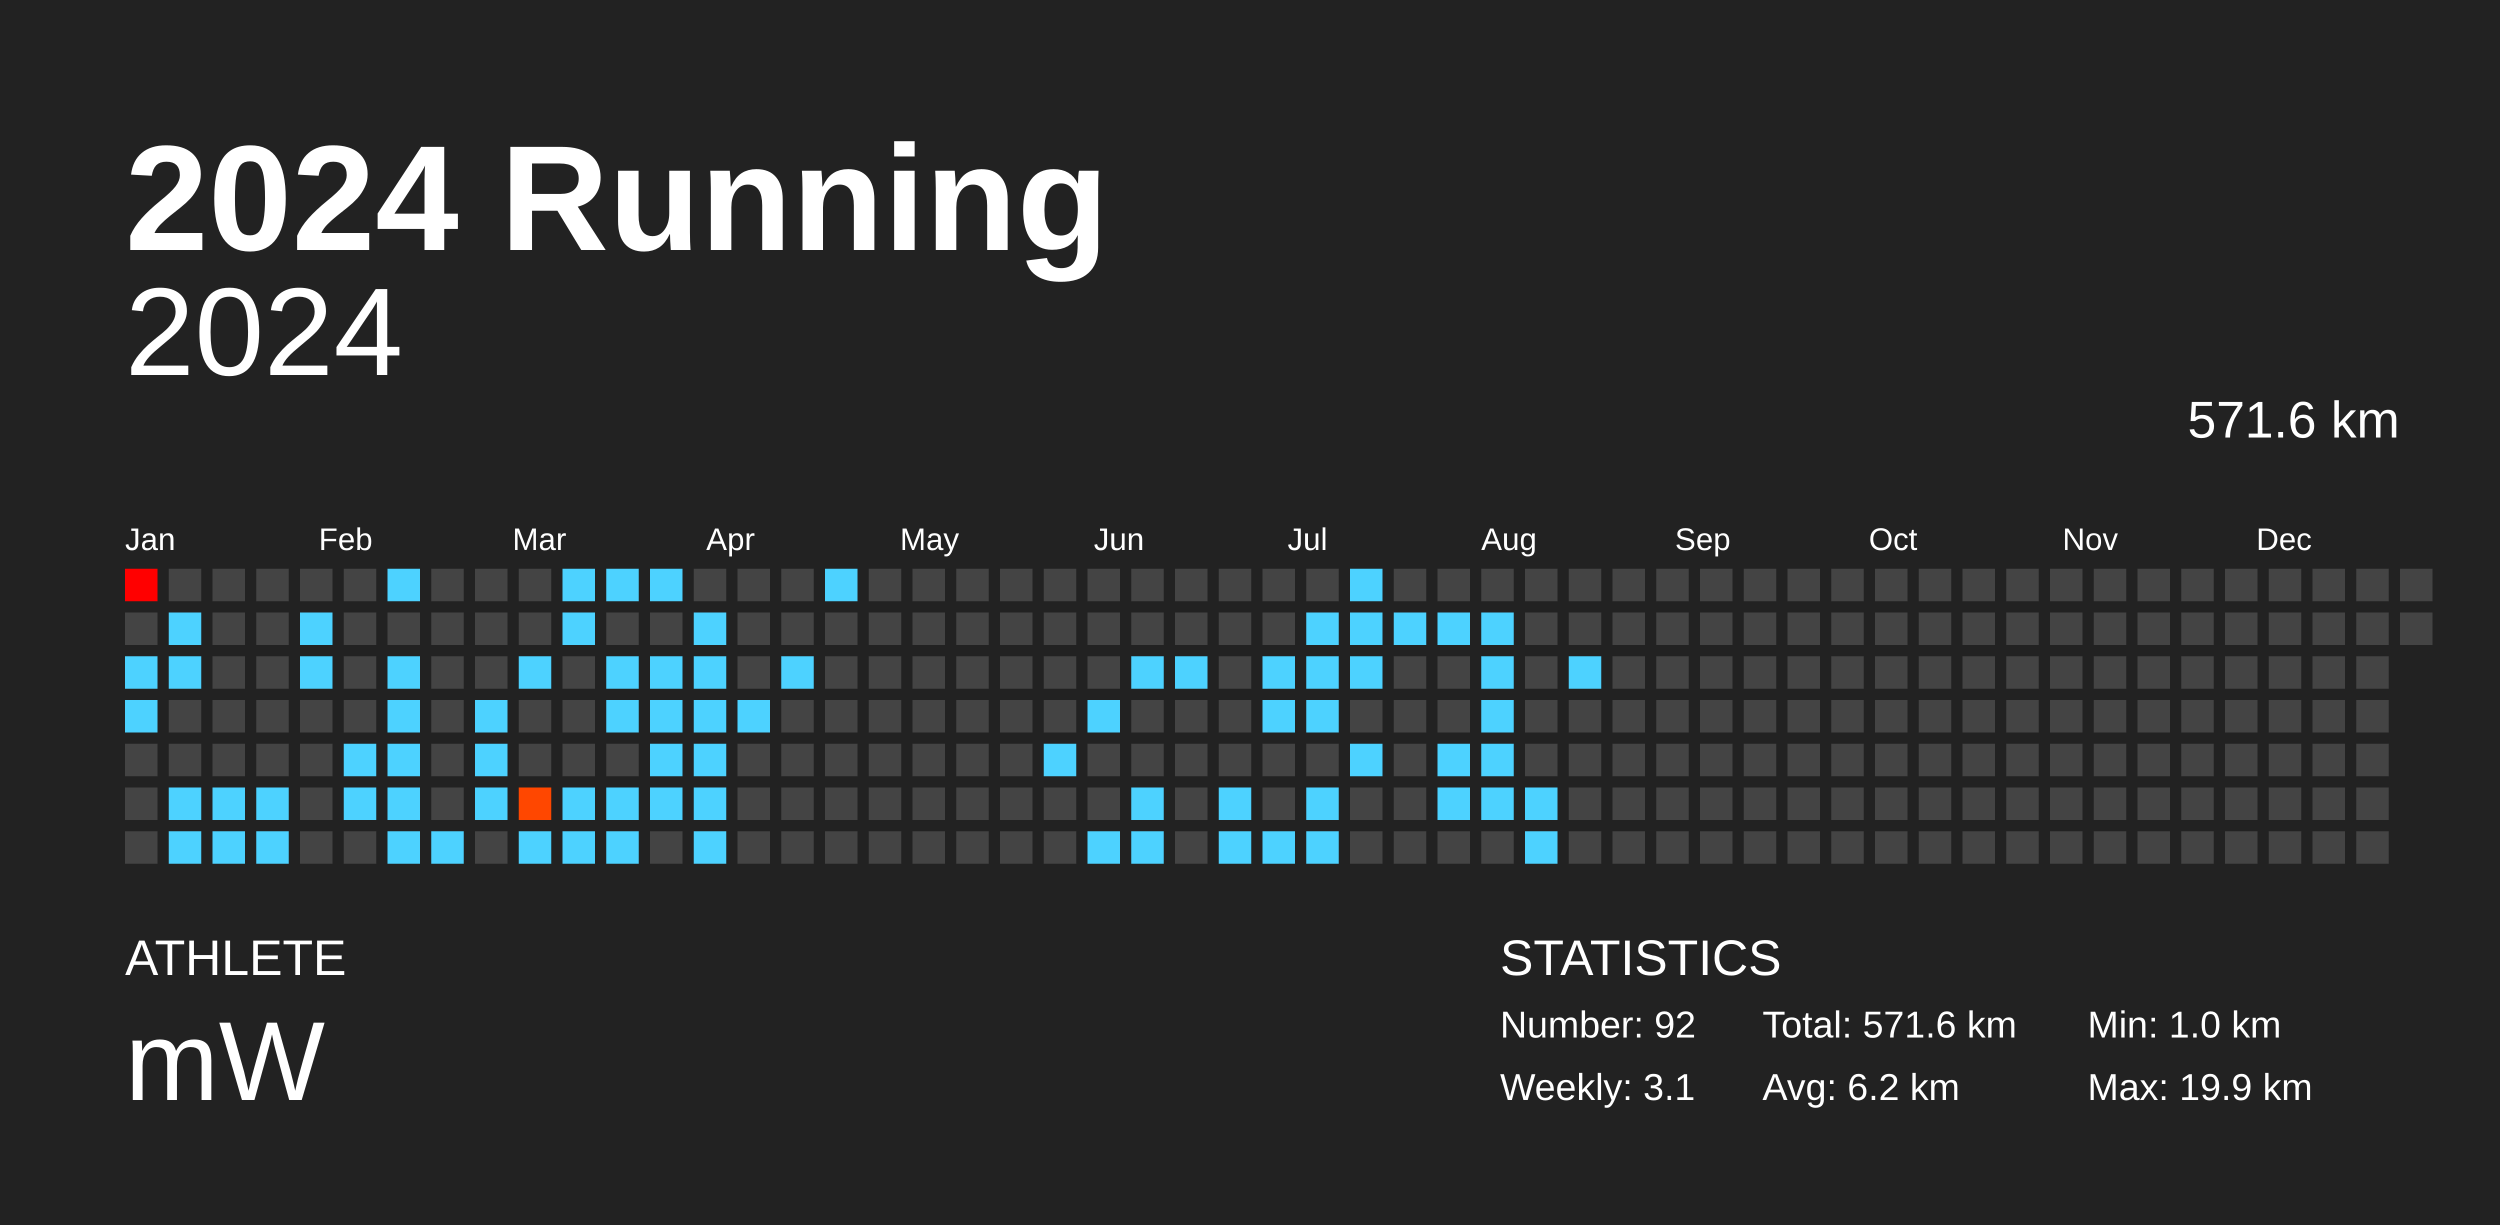
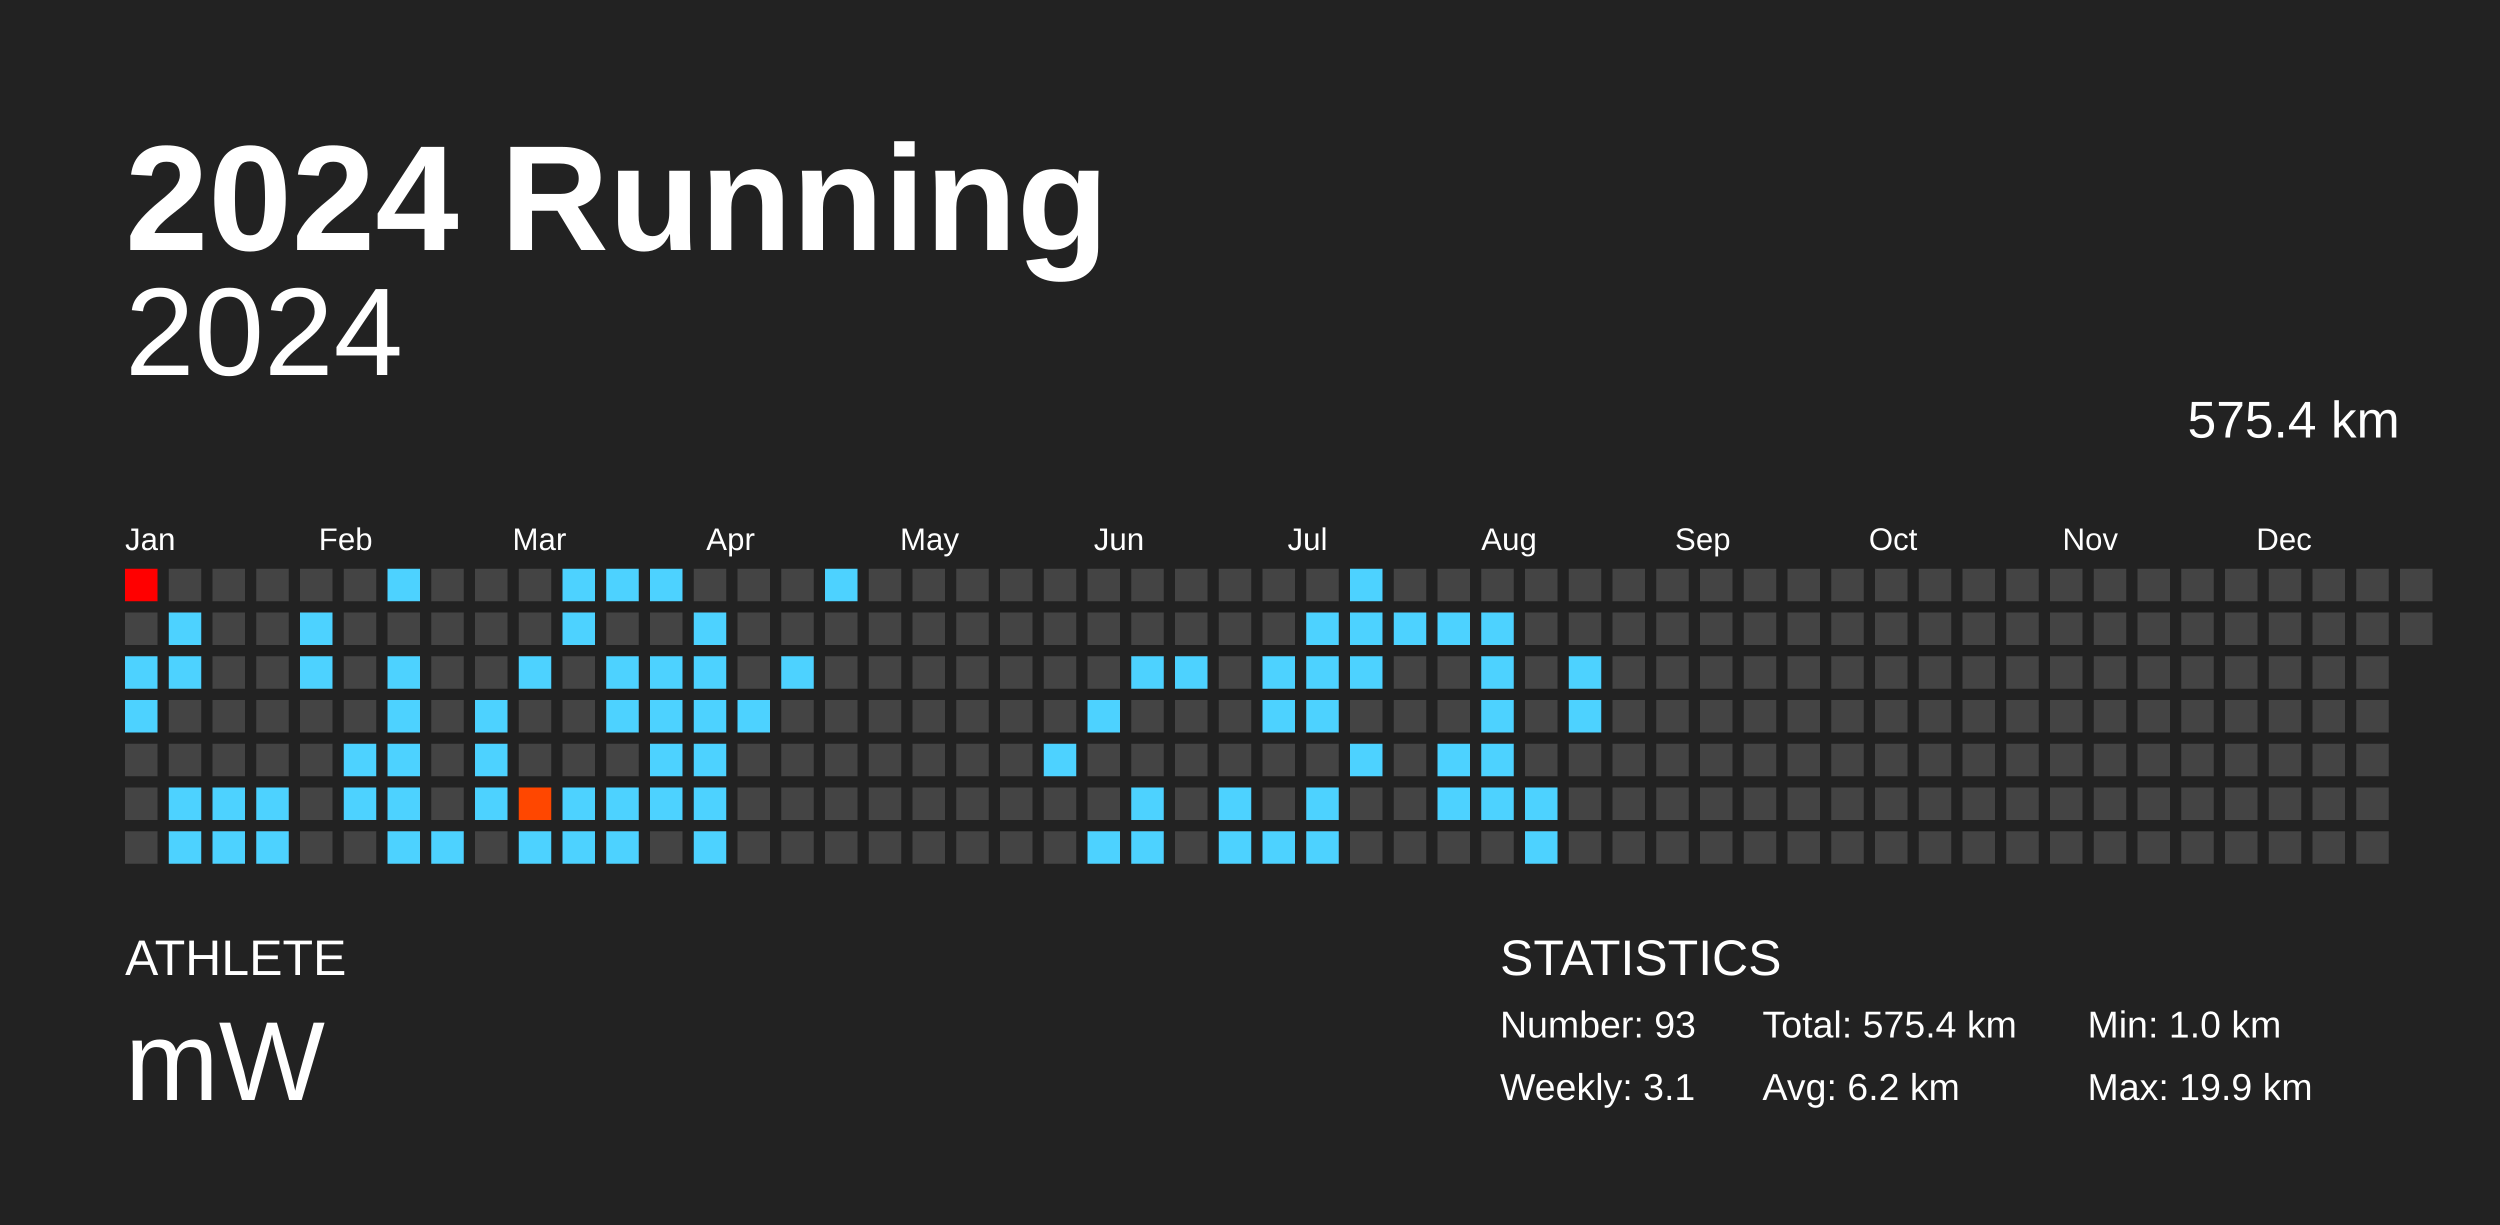
<svg xmlns="http://www.w3.org/2000/svg" baseProfile="full" height="98mm" version="1.1" viewBox="0,0,200,98" width="200mm">
  <defs />
  <rect fill="#222222" height="98" width="200" x="0" y="0" />
  <text fill="#FFFFFF" style="font-size:12px; font-family:Arial; font-weight:bold;" x="10" y="20">2024 Running</text>
  <text fill="#FFFFFF" style="font-size:4px; font-family:Arial" x="10" y="78">ATHLETE</text>
  <text fill="#FFFFFF" style="font-size:9px; font-family:Arial" x="10" y="88">mW</text>
  <text fill="#FFFFFF" style="font-size:4px; font-family:Arial" x="120" y="78">STATISTICS</text>
-   <text fill="#FFFFFF" style="font-size:3px; font-family:Arial" x="120" y="83">Number: 92</text>
+   <text fill="#FFFFFF" style="font-size:3px; font-family:Arial" x="120" y="83">Number: 93</text>
  <text fill="#FFFFFF" style="font-size:3px; font-family:Arial" x="120" y="88">Weekly: 3.1</text>
-   <text fill="#FFFFFF" style="font-size:3px; font-family:Arial" x="141" y="83">Total: 571.6 km</text>
+   <text fill="#FFFFFF" style="font-size:3px; font-family:Arial" x="141" y="83">Total: 575.4 km</text>
  <text fill="#FFFFFF" style="font-size:3px; font-family:Arial" x="141" y="88">Avg: 6.2 km</text>
  <text fill="#FFFFFF" style="font-size:3px; font-family:Arial" x="167" y="83">Min: 1.0 km</text>
  <text fill="#FFFFFF" style="font-size:3px; font-family:Arial" x="167" y="88">Max: 19.9 km</text>
  <text alignment-baseline="hanging" fill="#FFFFFF" style="font-size:10.0px; font-family:Arial;" x="10" y="30">2024</text>
-   <text alignment-baseline="hanging" fill="#FFFFFF" style="font-size:4.125px; font-family:Arial;" x="175" y="35">571.6 km</text>
+   <text alignment-baseline="hanging" fill="#FFFFFF" style="font-size:4.125px; font-family:Arial;" x="175" y="35">575.4 km</text>
  <text fill="#FFFFFF" style="font-size:2.5px; font-family:Arial" x="10.0" y="44">Jan</text>
  <text fill="#FFFFFF" style="font-size:2.5px; font-family:Arial" x="25.5" y="44">Feb</text>
  <text fill="#FFFFFF" style="font-size:2.5px; font-family:Arial" x="41.0" y="44">Mar</text>
  <text fill="#FFFFFF" style="font-size:2.5px; font-family:Arial" x="56.5" y="44">Apr</text>
  <text fill="#FFFFFF" style="font-size:2.5px; font-family:Arial" x="72.0" y="44">May</text>
  <text fill="#FFFFFF" style="font-size:2.5px; font-family:Arial" x="87.5" y="44">Jun</text>
  <text fill="#FFFFFF" style="font-size:2.5px; font-family:Arial" x="103.0" y="44">Jul</text>
  <text fill="#FFFFFF" style="font-size:2.5px; font-family:Arial" x="118.5" y="44">Aug</text>
  <text fill="#FFFFFF" style="font-size:2.5px; font-family:Arial" x="134.0" y="44">Sep</text>
  <text fill="#FFFFFF" style="font-size:2.5px; font-family:Arial" x="149.5" y="44">Oct</text>
  <text fill="#FFFFFF" style="font-size:2.5px; font-family:Arial" x="165.0" y="44">Nov</text>
  <text fill="#FFFFFF" style="font-size:2.5px; font-family:Arial" x="180.5" y="44">Dec</text>
  <rect fill="red" height="2.6" width="2.6" x="10.0" y="45.5" />
  <rect fill="#444444" height="2.6" width="2.6" x="10.0" y="49.0" />
  <rect fill="#4dd2ff" height="2.6" width="2.6" x="10.0" y="52.5" />
  <rect fill="#4dd2ff" height="2.6" width="2.6" x="10.0" y="56.0" />
  <rect fill="#444444" height="2.6" width="2.6" x="10.0" y="59.5" />
  <rect fill="#444444" height="2.6" width="2.6" x="10.0" y="63.0" />
  <rect fill="#444444" height="2.6" width="2.6" x="10.0" y="66.5" />
  <rect fill="#444444" height="2.6" width="2.6" x="13.5" y="45.5" />
  <rect fill="#4dd2ff" height="2.6" width="2.6" x="13.5" y="49.0" />
  <rect fill="#4dd2ff" height="2.6" width="2.6" x="13.5" y="52.5" />
  <rect fill="#444444" height="2.6" width="2.6" x="13.5" y="56.0" />
  <rect fill="#444444" height="2.6" width="2.6" x="13.5" y="59.5" />
  <rect fill="#4dd2ff" height="2.6" width="2.6" x="13.5" y="63.0" />
  <rect fill="#4dd2ff" height="2.6" width="2.6" x="13.5" y="66.5" />
  <rect fill="#444444" height="2.6" width="2.6" x="17.0" y="45.5" />
  <rect fill="#444444" height="2.6" width="2.6" x="17.0" y="49.0" />
  <rect fill="#444444" height="2.6" width="2.6" x="17.0" y="52.5" />
  <rect fill="#444444" height="2.6" width="2.6" x="17.0" y="56.0" />
  <rect fill="#444444" height="2.6" width="2.6" x="17.0" y="59.5" />
  <rect fill="#4dd2ff" height="2.6" width="2.6" x="17.0" y="63.0" />
  <rect fill="#4dd2ff" height="2.6" width="2.6" x="17.0" y="66.5" />
  <rect fill="#444444" height="2.6" width="2.6" x="20.5" y="45.5" />
  <rect fill="#444444" height="2.6" width="2.6" x="20.5" y="49.0" />
  <rect fill="#444444" height="2.6" width="2.6" x="20.5" y="52.5" />
  <rect fill="#444444" height="2.6" width="2.6" x="20.5" y="56.0" />
  <rect fill="#444444" height="2.6" width="2.6" x="20.5" y="59.5" />
  <rect fill="#4dd2ff" height="2.6" width="2.6" x="20.5" y="63.0" />
  <rect fill="#4dd2ff" height="2.6" width="2.6" x="20.5" y="66.5" />
  <rect fill="#444444" height="2.6" width="2.6" x="24.0" y="45.5" />
  <rect fill="#4dd2ff" height="2.6" width="2.6" x="24.0" y="49.0" />
  <rect fill="#4dd2ff" height="2.6" width="2.6" x="24.0" y="52.5" />
  <rect fill="#444444" height="2.6" width="2.6" x="24.0" y="56.0" />
  <rect fill="#444444" height="2.6" width="2.6" x="24.0" y="59.5" />
  <rect fill="#444444" height="2.6" width="2.6" x="24.0" y="63.0" />
  <rect fill="#444444" height="2.6" width="2.6" x="24.0" y="66.5" />
  <rect fill="#444444" height="2.6" width="2.6" x="27.5" y="45.5" />
  <rect fill="#444444" height="2.6" width="2.6" x="27.5" y="49.0" />
  <rect fill="#444444" height="2.6" width="2.6" x="27.5" y="52.5" />
  <rect fill="#444444" height="2.6" width="2.6" x="27.5" y="56.0" />
  <rect fill="#4dd2ff" height="2.6" width="2.6" x="27.5" y="59.5" />
  <rect fill="#4dd2ff" height="2.6" width="2.6" x="27.5" y="63.0" />
  <rect fill="#444444" height="2.6" width="2.6" x="27.5" y="66.5" />
  <rect fill="#4dd2ff" height="2.6" width="2.6" x="31.0" y="45.5" />
  <rect fill="#444444" height="2.6" width="2.6" x="31.0" y="49.0" />
  <rect fill="#4dd2ff" height="2.6" width="2.6" x="31.0" y="52.5" />
  <rect fill="#4dd2ff" height="2.6" width="2.6" x="31.0" y="56.0" />
  <rect fill="#4dd2ff" height="2.6" width="2.6" x="31.0" y="59.5" />
  <rect fill="#4dd2ff" height="2.6" width="2.6" x="31.0" y="63.0" />
  <rect fill="#4dd2ff" height="2.6" width="2.6" x="31.0" y="66.5" />
  <rect fill="#444444" height="2.6" width="2.6" x="34.5" y="45.5" />
  <rect fill="#444444" height="2.6" width="2.6" x="34.5" y="49.0" />
  <rect fill="#444444" height="2.6" width="2.6" x="34.5" y="52.5" />
  <rect fill="#444444" height="2.6" width="2.6" x="34.5" y="56.0" />
  <rect fill="#444444" height="2.6" width="2.6" x="34.5" y="59.5" />
  <rect fill="#444444" height="2.6" width="2.6" x="34.5" y="63.0" />
  <rect fill="#4dd2ff" height="2.6" width="2.6" x="34.5" y="66.5" />
  <rect fill="#444444" height="2.6" width="2.6" x="38.0" y="45.5" />
  <rect fill="#444444" height="2.6" width="2.6" x="38.0" y="49.0" />
  <rect fill="#444444" height="2.6" width="2.6" x="38.0" y="52.5" />
  <rect fill="#4dd2ff" height="2.6" width="2.6" x="38.0" y="56.0" />
  <rect fill="#4dd2ff" height="2.6" width="2.6" x="38.0" y="59.5" />
  <rect fill="#4dd2ff" height="2.6" width="2.6" x="38.0" y="63.0" />
  <rect fill="#444444" height="2.6" width="2.6" x="38.0" y="66.5" />
  <rect fill="#444444" height="2.6" width="2.6" x="41.5" y="45.5" />
  <rect fill="#444444" height="2.6" width="2.6" x="41.5" y="49.0" />
  <rect fill="#4dd2ff" height="2.6" width="2.6" x="41.5" y="52.5" />
  <rect fill="#444444" height="2.6" width="2.6" x="41.5" y="56.0" />
  <rect fill="#444444" height="2.6" width="2.6" x="41.5" y="59.5" />
  <rect fill="#ff4700" height="2.6" width="2.6" x="41.5" y="63.0" />
  <rect fill="#4dd2ff" height="2.6" width="2.6" x="41.5" y="66.5" />
  <rect fill="#4dd2ff" height="2.6" width="2.6" x="45.0" y="45.5" />
  <rect fill="#4dd2ff" height="2.6" width="2.6" x="45.0" y="49.0" />
  <rect fill="#444444" height="2.6" width="2.6" x="45.0" y="52.5" />
  <rect fill="#444444" height="2.6" width="2.6" x="45.0" y="56.0" />
  <rect fill="#444444" height="2.6" width="2.6" x="45.0" y="59.5" />
  <rect fill="#4dd2ff" height="2.6" width="2.6" x="45.0" y="63.0" />
  <rect fill="#4dd2ff" height="2.6" width="2.6" x="45.0" y="66.5" />
  <rect fill="#4dd2ff" height="2.6" width="2.6" x="48.5" y="45.5" />
  <rect fill="#444444" height="2.6" width="2.6" x="48.5" y="49.0" />
  <rect fill="#4dd2ff" height="2.6" width="2.6" x="48.5" y="52.5" />
  <rect fill="#4dd2ff" height="2.6" width="2.6" x="48.5" y="56.0" />
  <rect fill="#444444" height="2.6" width="2.6" x="48.5" y="59.5" />
  <rect fill="#4dd2ff" height="2.6" width="2.6" x="48.5" y="63.0" />
  <rect fill="#4dd2ff" height="2.6" width="2.6" x="48.5" y="66.5" />
  <rect fill="#4dd2ff" height="2.6" width="2.6" x="52.0" y="45.5" />
  <rect fill="#444444" height="2.6" width="2.6" x="52.0" y="49.0" />
  <rect fill="#4dd2ff" height="2.6" width="2.6" x="52.0" y="52.5" />
  <rect fill="#4dd2ff" height="2.6" width="2.6" x="52.0" y="56.0" />
  <rect fill="#4dd2ff" height="2.6" width="2.6" x="52.0" y="59.5" />
  <rect fill="#4dd2ff" height="2.6" width="2.6" x="52.0" y="63.0" />
  <rect fill="#444444" height="2.6" width="2.6" x="52.0" y="66.5" />
  <rect fill="#444444" height="2.6" width="2.6" x="55.5" y="45.5" />
  <rect fill="#4dd2ff" height="2.6" width="2.6" x="55.5" y="49.0" />
  <rect fill="#4dd2ff" height="2.6" width="2.6" x="55.5" y="52.5" />
  <rect fill="#4dd2ff" height="2.6" width="2.6" x="55.5" y="56.0" />
  <rect fill="#4dd2ff" height="2.6" width="2.6" x="55.5" y="59.5" />
  <rect fill="#4dd2ff" height="2.6" width="2.6" x="55.5" y="63.0" />
  <rect fill="#4dd2ff" height="2.6" width="2.6" x="55.5" y="66.5" />
  <rect fill="#444444" height="2.6" width="2.6" x="59.0" y="45.5" />
  <rect fill="#444444" height="2.6" width="2.6" x="59.0" y="49.0" />
  <rect fill="#444444" height="2.6" width="2.6" x="59.0" y="52.5" />
  <rect fill="#4dd2ff" height="2.6" width="2.6" x="59.0" y="56.0" />
  <rect fill="#444444" height="2.6" width="2.6" x="59.0" y="59.5" />
  <rect fill="#444444" height="2.6" width="2.6" x="59.0" y="63.0" />
  <rect fill="#444444" height="2.6" width="2.6" x="59.0" y="66.5" />
  <rect fill="#444444" height="2.6" width="2.6" x="62.5" y="45.5" />
  <rect fill="#444444" height="2.6" width="2.6" x="62.5" y="49.0" />
  <rect fill="#4dd2ff" height="2.6" width="2.6" x="62.5" y="52.5" />
  <rect fill="#444444" height="2.6" width="2.6" x="62.5" y="56.0" />
  <rect fill="#444444" height="2.6" width="2.6" x="62.5" y="59.5" />
  <rect fill="#444444" height="2.6" width="2.6" x="62.5" y="63.0" />
  <rect fill="#444444" height="2.6" width="2.6" x="62.5" y="66.5" />
  <rect fill="#4dd2ff" height="2.6" width="2.6" x="66.0" y="45.5" />
  <rect fill="#444444" height="2.6" width="2.6" x="66.0" y="49.0" />
  <rect fill="#444444" height="2.6" width="2.6" x="66.0" y="52.5" />
  <rect fill="#444444" height="2.6" width="2.6" x="66.0" y="56.0" />
  <rect fill="#444444" height="2.6" width="2.6" x="66.0" y="59.5" />
  <rect fill="#444444" height="2.6" width="2.6" x="66.0" y="63.0" />
  <rect fill="#444444" height="2.6" width="2.6" x="66.0" y="66.5" />
  <rect fill="#444444" height="2.6" width="2.6" x="69.5" y="45.5" />
  <rect fill="#444444" height="2.6" width="2.6" x="69.5" y="49.0" />
  <rect fill="#444444" height="2.6" width="2.6" x="69.5" y="52.5" />
  <rect fill="#444444" height="2.6" width="2.6" x="69.5" y="56.0" />
  <rect fill="#444444" height="2.6" width="2.6" x="69.5" y="59.5" />
  <rect fill="#444444" height="2.6" width="2.6" x="69.5" y="63.0" />
  <rect fill="#444444" height="2.6" width="2.6" x="69.5" y="66.5" />
  <rect fill="#444444" height="2.6" width="2.6" x="73.0" y="45.5" />
  <rect fill="#444444" height="2.6" width="2.6" x="73.0" y="49.0" />
  <rect fill="#444444" height="2.6" width="2.6" x="73.0" y="52.5" />
  <rect fill="#444444" height="2.6" width="2.6" x="73.0" y="56.0" />
  <rect fill="#444444" height="2.6" width="2.6" x="73.0" y="59.5" />
  <rect fill="#444444" height="2.6" width="2.6" x="73.0" y="63.0" />
  <rect fill="#444444" height="2.6" width="2.6" x="73.0" y="66.5" />
  <rect fill="#444444" height="2.6" width="2.6" x="76.5" y="45.5" />
  <rect fill="#444444" height="2.6" width="2.6" x="76.5" y="49.0" />
  <rect fill="#444444" height="2.6" width="2.6" x="76.5" y="52.5" />
  <rect fill="#444444" height="2.6" width="2.6" x="76.5" y="56.0" />
  <rect fill="#444444" height="2.6" width="2.6" x="76.5" y="59.5" />
  <rect fill="#444444" height="2.6" width="2.6" x="76.5" y="63.0" />
  <rect fill="#444444" height="2.6" width="2.6" x="76.5" y="66.5" />
  <rect fill="#444444" height="2.6" width="2.6" x="80.0" y="45.5" />
  <rect fill="#444444" height="2.6" width="2.6" x="80.0" y="49.0" />
  <rect fill="#444444" height="2.6" width="2.6" x="80.0" y="52.5" />
  <rect fill="#444444" height="2.6" width="2.6" x="80.0" y="56.0" />
  <rect fill="#444444" height="2.6" width="2.6" x="80.0" y="59.5" />
  <rect fill="#444444" height="2.6" width="2.6" x="80.0" y="63.0" />
  <rect fill="#444444" height="2.6" width="2.6" x="80.0" y="66.5" />
  <rect fill="#444444" height="2.6" width="2.6" x="83.5" y="45.5" />
  <rect fill="#444444" height="2.6" width="2.6" x="83.5" y="49.0" />
  <rect fill="#444444" height="2.6" width="2.6" x="83.5" y="52.5" />
  <rect fill="#444444" height="2.6" width="2.6" x="83.5" y="56.0" />
  <rect fill="#4dd2ff" height="2.6" width="2.6" x="83.5" y="59.5" />
  <rect fill="#444444" height="2.6" width="2.6" x="83.5" y="63.0" />
  <rect fill="#444444" height="2.6" width="2.6" x="83.5" y="66.5" />
  <rect fill="#444444" height="2.6" width="2.6" x="87.0" y="45.5" />
  <rect fill="#444444" height="2.6" width="2.6" x="87.0" y="49.0" />
  <rect fill="#444444" height="2.6" width="2.6" x="87.0" y="52.5" />
  <rect fill="#4dd2ff" height="2.6" width="2.6" x="87.0" y="56.0" />
  <rect fill="#444444" height="2.6" width="2.6" x="87.0" y="59.5" />
  <rect fill="#444444" height="2.6" width="2.6" x="87.0" y="63.0" />
  <rect fill="#4dd2ff" height="2.6" width="2.6" x="87.0" y="66.5" />
  <rect fill="#444444" height="2.6" width="2.6" x="90.5" y="45.5" />
  <rect fill="#444444" height="2.6" width="2.6" x="90.5" y="49.0" />
  <rect fill="#4dd2ff" height="2.6" width="2.6" x="90.5" y="52.5" />
  <rect fill="#444444" height="2.6" width="2.6" x="90.5" y="56.0" />
  <rect fill="#444444" height="2.6" width="2.6" x="90.5" y="59.5" />
  <rect fill="#4dd2ff" height="2.6" width="2.6" x="90.5" y="63.0" />
  <rect fill="#4dd2ff" height="2.6" width="2.6" x="90.5" y="66.5" />
  <rect fill="#444444" height="2.6" width="2.6" x="94.0" y="45.5" />
  <rect fill="#444444" height="2.6" width="2.6" x="94.0" y="49.0" />
  <rect fill="#4dd2ff" height="2.6" width="2.6" x="94.0" y="52.5" />
  <rect fill="#444444" height="2.6" width="2.6" x="94.0" y="56.0" />
  <rect fill="#444444" height="2.6" width="2.6" x="94.0" y="59.5" />
  <rect fill="#444444" height="2.6" width="2.6" x="94.0" y="63.0" />
  <rect fill="#444444" height="2.6" width="2.6" x="94.0" y="66.5" />
  <rect fill="#444444" height="2.6" width="2.6" x="97.5" y="45.5" />
  <rect fill="#444444" height="2.6" width="2.6" x="97.5" y="49.0" />
  <rect fill="#444444" height="2.6" width="2.6" x="97.5" y="52.5" />
  <rect fill="#444444" height="2.6" width="2.6" x="97.5" y="56.0" />
  <rect fill="#444444" height="2.6" width="2.6" x="97.5" y="59.5" />
  <rect fill="#4dd2ff" height="2.6" width="2.6" x="97.5" y="63.0" />
  <rect fill="#4dd2ff" height="2.6" width="2.6" x="97.5" y="66.5" />
  <rect fill="#444444" height="2.6" width="2.6" x="101.0" y="45.5" />
  <rect fill="#444444" height="2.6" width="2.6" x="101.0" y="49.0" />
  <rect fill="#4dd2ff" height="2.6" width="2.6" x="101.0" y="52.5" />
  <rect fill="#4dd2ff" height="2.6" width="2.6" x="101.0" y="56.0" />
  <rect fill="#444444" height="2.6" width="2.6" x="101.0" y="59.5" />
  <rect fill="#444444" height="2.6" width="2.6" x="101.0" y="63.0" />
  <rect fill="#4dd2ff" height="2.6" width="2.6" x="101.0" y="66.5" />
  <rect fill="#444444" height="2.6" width="2.6" x="104.5" y="45.5" />
  <rect fill="#4dd2ff" height="2.6" width="2.6" x="104.5" y="49.0" />
  <rect fill="#4dd2ff" height="2.6" width="2.6" x="104.5" y="52.5" />
  <rect fill="#4dd2ff" height="2.6" width="2.6" x="104.5" y="56.0" />
  <rect fill="#444444" height="2.6" width="2.6" x="104.5" y="59.5" />
  <rect fill="#4dd2ff" height="2.6" width="2.6" x="104.5" y="63.0" />
  <rect fill="#4dd2ff" height="2.6" width="2.6" x="104.5" y="66.5" />
  <rect fill="#4dd2ff" height="2.6" width="2.6" x="108.0" y="45.5" />
  <rect fill="#4dd2ff" height="2.6" width="2.6" x="108.0" y="49.0" />
  <rect fill="#4dd2ff" height="2.6" width="2.6" x="108.0" y="52.5" />
  <rect fill="#444444" height="2.6" width="2.6" x="108.0" y="56.0" />
  <rect fill="#4dd2ff" height="2.6" width="2.6" x="108.0" y="59.5" />
  <rect fill="#444444" height="2.6" width="2.6" x="108.0" y="63.0" />
  <rect fill="#444444" height="2.6" width="2.6" x="108.0" y="66.5" />
  <rect fill="#444444" height="2.6" width="2.6" x="111.5" y="45.5" />
  <rect fill="#4dd2ff" height="2.6" width="2.6" x="111.5" y="49.0" />
  <rect fill="#444444" height="2.6" width="2.6" x="111.5" y="52.5" />
  <rect fill="#444444" height="2.6" width="2.6" x="111.5" y="56.0" />
  <rect fill="#444444" height="2.6" width="2.6" x="111.5" y="59.5" />
  <rect fill="#444444" height="2.6" width="2.6" x="111.5" y="63.0" />
  <rect fill="#444444" height="2.6" width="2.6" x="111.5" y="66.5" />
  <rect fill="#444444" height="2.6" width="2.6" x="115.0" y="45.5" />
  <rect fill="#4dd2ff" height="2.6" width="2.6" x="115.0" y="49.0" />
  <rect fill="#444444" height="2.6" width="2.6" x="115.0" y="52.5" />
  <rect fill="#444444" height="2.6" width="2.6" x="115.0" y="56.0" />
  <rect fill="#4dd2ff" height="2.6" width="2.6" x="115.0" y="59.5" />
  <rect fill="#4dd2ff" height="2.6" width="2.6" x="115.0" y="63.0" />
  <rect fill="#444444" height="2.6" width="2.6" x="115.0" y="66.5" />
  <rect fill="#444444" height="2.6" width="2.6" x="118.5" y="45.5" />
  <rect fill="#4dd2ff" height="2.6" width="2.6" x="118.5" y="49.0" />
  <rect fill="#4dd2ff" height="2.6" width="2.6" x="118.5" y="52.5" />
  <rect fill="#4dd2ff" height="2.6" width="2.6" x="118.5" y="56.0" />
  <rect fill="#4dd2ff" height="2.6" width="2.6" x="118.5" y="59.5" />
  <rect fill="#4dd2ff" height="2.6" width="2.6" x="118.5" y="63.0" />
  <rect fill="#444444" height="2.6" width="2.6" x="118.5" y="66.5" />
  <rect fill="#444444" height="2.6" width="2.6" x="122.0" y="45.5" />
  <rect fill="#444444" height="2.6" width="2.6" x="122.0" y="49.0" />
  <rect fill="#444444" height="2.6" width="2.6" x="122.0" y="52.5" />
  <rect fill="#444444" height="2.6" width="2.6" x="122.0" y="56.0" />
  <rect fill="#444444" height="2.6" width="2.6" x="122.0" y="59.5" />
  <rect fill="#4dd2ff" height="2.6" width="2.6" x="122.0" y="63.0" />
  <rect fill="#4dd2ff" height="2.6" width="2.6" x="122.0" y="66.5" />
  <rect fill="#444444" height="2.6" width="2.6" x="125.5" y="45.5" />
  <rect fill="#444444" height="2.6" width="2.6" x="125.5" y="49.0" />
  <rect fill="#4dd2ff" height="2.6" width="2.6" x="125.5" y="52.5" />
-   <rect fill="#444444" height="2.6" width="2.6" x="125.5" y="56.0" />
+   <rect fill="#4dd2ff" height="2.6" width="2.6" x="125.5" y="56.0" />
  <rect fill="#444444" height="2.6" width="2.6" x="125.5" y="59.5" />
  <rect fill="#444444" height="2.6" width="2.6" x="125.5" y="63.0" />
  <rect fill="#444444" height="2.6" width="2.6" x="125.5" y="66.5" />
  <rect fill="#444444" height="2.6" width="2.6" x="129.0" y="45.5" />
  <rect fill="#444444" height="2.6" width="2.6" x="129.0" y="49.0" />
  <rect fill="#444444" height="2.6" width="2.6" x="129.0" y="52.5" />
  <rect fill="#444444" height="2.6" width="2.6" x="129.0" y="56.0" />
  <rect fill="#444444" height="2.6" width="2.6" x="129.0" y="59.5" />
  <rect fill="#444444" height="2.6" width="2.6" x="129.0" y="63.0" />
  <rect fill="#444444" height="2.6" width="2.6" x="129.0" y="66.5" />
  <rect fill="#444444" height="2.6" width="2.6" x="132.5" y="45.5" />
  <rect fill="#444444" height="2.6" width="2.6" x="132.5" y="49.0" />
  <rect fill="#444444" height="2.6" width="2.6" x="132.5" y="52.5" />
  <rect fill="#444444" height="2.6" width="2.6" x="132.5" y="56.0" />
  <rect fill="#444444" height="2.6" width="2.6" x="132.5" y="59.5" />
  <rect fill="#444444" height="2.6" width="2.6" x="132.5" y="63.0" />
  <rect fill="#444444" height="2.6" width="2.6" x="132.5" y="66.5" />
  <rect fill="#444444" height="2.6" width="2.6" x="136.0" y="45.5" />
  <rect fill="#444444" height="2.6" width="2.6" x="136.0" y="49.0" />
  <rect fill="#444444" height="2.6" width="2.6" x="136.0" y="52.5" />
  <rect fill="#444444" height="2.6" width="2.6" x="136.0" y="56.0" />
  <rect fill="#444444" height="2.6" width="2.6" x="136.0" y="59.5" />
  <rect fill="#444444" height="2.6" width="2.6" x="136.0" y="63.0" />
  <rect fill="#444444" height="2.6" width="2.6" x="136.0" y="66.5" />
  <rect fill="#444444" height="2.6" width="2.6" x="139.5" y="45.5" />
  <rect fill="#444444" height="2.6" width="2.6" x="139.5" y="49.0" />
  <rect fill="#444444" height="2.6" width="2.6" x="139.5" y="52.5" />
  <rect fill="#444444" height="2.6" width="2.6" x="139.5" y="56.0" />
  <rect fill="#444444" height="2.6" width="2.6" x="139.5" y="59.5" />
  <rect fill="#444444" height="2.6" width="2.6" x="139.5" y="63.0" />
  <rect fill="#444444" height="2.6" width="2.6" x="139.5" y="66.5" />
  <rect fill="#444444" height="2.6" width="2.6" x="143.0" y="45.5" />
  <rect fill="#444444" height="2.6" width="2.6" x="143.0" y="49.0" />
  <rect fill="#444444" height="2.6" width="2.6" x="143.0" y="52.5" />
  <rect fill="#444444" height="2.6" width="2.6" x="143.0" y="56.0" />
  <rect fill="#444444" height="2.6" width="2.6" x="143.0" y="59.5" />
  <rect fill="#444444" height="2.6" width="2.6" x="143.0" y="63.0" />
  <rect fill="#444444" height="2.6" width="2.6" x="143.0" y="66.5" />
  <rect fill="#444444" height="2.6" width="2.6" x="146.5" y="45.5" />
  <rect fill="#444444" height="2.6" width="2.6" x="146.5" y="49.0" />
  <rect fill="#444444" height="2.6" width="2.6" x="146.5" y="52.5" />
  <rect fill="#444444" height="2.6" width="2.6" x="146.5" y="56.0" />
  <rect fill="#444444" height="2.6" width="2.6" x="146.5" y="59.5" />
  <rect fill="#444444" height="2.6" width="2.6" x="146.5" y="63.0" />
  <rect fill="#444444" height="2.6" width="2.6" x="146.5" y="66.5" />
  <rect fill="#444444" height="2.6" width="2.6" x="150.0" y="45.5" />
  <rect fill="#444444" height="2.6" width="2.6" x="150.0" y="49.0" />
  <rect fill="#444444" height="2.6" width="2.6" x="150.0" y="52.5" />
  <rect fill="#444444" height="2.6" width="2.6" x="150.0" y="56.0" />
  <rect fill="#444444" height="2.6" width="2.6" x="150.0" y="59.5" />
  <rect fill="#444444" height="2.6" width="2.6" x="150.0" y="63.0" />
  <rect fill="#444444" height="2.6" width="2.6" x="150.0" y="66.5" />
  <rect fill="#444444" height="2.6" width="2.6" x="153.5" y="45.5" />
  <rect fill="#444444" height="2.6" width="2.6" x="153.5" y="49.0" />
  <rect fill="#444444" height="2.6" width="2.6" x="153.5" y="52.5" />
  <rect fill="#444444" height="2.6" width="2.6" x="153.5" y="56.0" />
  <rect fill="#444444" height="2.6" width="2.6" x="153.5" y="59.5" />
  <rect fill="#444444" height="2.6" width="2.6" x="153.5" y="63.0" />
  <rect fill="#444444" height="2.6" width="2.6" x="153.5" y="66.5" />
  <rect fill="#444444" height="2.6" width="2.6" x="157.0" y="45.5" />
  <rect fill="#444444" height="2.6" width="2.6" x="157.0" y="49.0" />
  <rect fill="#444444" height="2.6" width="2.6" x="157.0" y="52.5" />
  <rect fill="#444444" height="2.6" width="2.6" x="157.0" y="56.0" />
  <rect fill="#444444" height="2.6" width="2.6" x="157.0" y="59.5" />
  <rect fill="#444444" height="2.6" width="2.6" x="157.0" y="63.0" />
  <rect fill="#444444" height="2.6" width="2.6" x="157.0" y="66.5" />
  <rect fill="#444444" height="2.6" width="2.6" x="160.5" y="45.5" />
  <rect fill="#444444" height="2.6" width="2.6" x="160.5" y="49.0" />
  <rect fill="#444444" height="2.6" width="2.6" x="160.5" y="52.5" />
  <rect fill="#444444" height="2.6" width="2.6" x="160.5" y="56.0" />
  <rect fill="#444444" height="2.6" width="2.6" x="160.5" y="59.5" />
  <rect fill="#444444" height="2.6" width="2.6" x="160.5" y="63.0" />
  <rect fill="#444444" height="2.6" width="2.6" x="160.5" y="66.5" />
  <rect fill="#444444" height="2.6" width="2.6" x="164.0" y="45.5" />
  <rect fill="#444444" height="2.6" width="2.6" x="164.0" y="49.0" />
  <rect fill="#444444" height="2.6" width="2.6" x="164.0" y="52.5" />
  <rect fill="#444444" height="2.6" width="2.6" x="164.0" y="56.0" />
  <rect fill="#444444" height="2.6" width="2.6" x="164.0" y="59.5" />
  <rect fill="#444444" height="2.6" width="2.6" x="164.0" y="63.0" />
  <rect fill="#444444" height="2.6" width="2.6" x="164.0" y="66.5" />
  <rect fill="#444444" height="2.6" width="2.6" x="167.5" y="45.5" />
  <rect fill="#444444" height="2.6" width="2.6" x="167.5" y="49.0" />
  <rect fill="#444444" height="2.6" width="2.6" x="167.5" y="52.5" />
  <rect fill="#444444" height="2.6" width="2.6" x="167.5" y="56.0" />
  <rect fill="#444444" height="2.6" width="2.6" x="167.5" y="59.5" />
  <rect fill="#444444" height="2.6" width="2.6" x="167.5" y="63.0" />
  <rect fill="#444444" height="2.6" width="2.6" x="167.5" y="66.5" />
  <rect fill="#444444" height="2.6" width="2.6" x="171.0" y="45.5" />
  <rect fill="#444444" height="2.6" width="2.6" x="171.0" y="49.0" />
  <rect fill="#444444" height="2.6" width="2.6" x="171.0" y="52.5" />
  <rect fill="#444444" height="2.6" width="2.6" x="171.0" y="56.0" />
  <rect fill="#444444" height="2.6" width="2.6" x="171.0" y="59.5" />
  <rect fill="#444444" height="2.6" width="2.6" x="171.0" y="63.0" />
  <rect fill="#444444" height="2.6" width="2.6" x="171.0" y="66.5" />
  <rect fill="#444444" height="2.6" width="2.6" x="174.5" y="45.5" />
  <rect fill="#444444" height="2.6" width="2.6" x="174.5" y="49.0" />
  <rect fill="#444444" height="2.6" width="2.6" x="174.5" y="52.5" />
  <rect fill="#444444" height="2.6" width="2.6" x="174.5" y="56.0" />
  <rect fill="#444444" height="2.6" width="2.6" x="174.5" y="59.5" />
  <rect fill="#444444" height="2.6" width="2.6" x="174.5" y="63.0" />
  <rect fill="#444444" height="2.6" width="2.6" x="174.5" y="66.5" />
  <rect fill="#444444" height="2.6" width="2.6" x="178.0" y="45.5" />
  <rect fill="#444444" height="2.6" width="2.6" x="178.0" y="49.0" />
  <rect fill="#444444" height="2.6" width="2.6" x="178.0" y="52.5" />
  <rect fill="#444444" height="2.6" width="2.6" x="178.0" y="56.0" />
  <rect fill="#444444" height="2.6" width="2.6" x="178.0" y="59.5" />
  <rect fill="#444444" height="2.6" width="2.6" x="178.0" y="63.0" />
  <rect fill="#444444" height="2.6" width="2.6" x="178.0" y="66.5" />
  <rect fill="#444444" height="2.6" width="2.6" x="181.5" y="45.5" />
  <rect fill="#444444" height="2.6" width="2.6" x="181.5" y="49.0" />
  <rect fill="#444444" height="2.6" width="2.6" x="181.5" y="52.5" />
  <rect fill="#444444" height="2.6" width="2.6" x="181.5" y="56.0" />
  <rect fill="#444444" height="2.6" width="2.6" x="181.5" y="59.5" />
  <rect fill="#444444" height="2.6" width="2.6" x="181.5" y="63.0" />
  <rect fill="#444444" height="2.6" width="2.6" x="181.5" y="66.5" />
  <rect fill="#444444" height="2.6" width="2.6" x="185.0" y="45.5" />
  <rect fill="#444444" height="2.6" width="2.6" x="185.0" y="49.0" />
  <rect fill="#444444" height="2.6" width="2.6" x="185.0" y="52.5" />
  <rect fill="#444444" height="2.6" width="2.6" x="185.0" y="56.0" />
  <rect fill="#444444" height="2.6" width="2.6" x="185.0" y="59.5" />
  <rect fill="#444444" height="2.6" width="2.6" x="185.0" y="63.0" />
  <rect fill="#444444" height="2.6" width="2.6" x="185.0" y="66.5" />
  <rect fill="#444444" height="2.6" width="2.6" x="188.5" y="45.5" />
  <rect fill="#444444" height="2.6" width="2.6" x="188.5" y="49.0" />
  <rect fill="#444444" height="2.6" width="2.6" x="188.5" y="52.5" />
  <rect fill="#444444" height="2.6" width="2.6" x="188.5" y="56.0" />
  <rect fill="#444444" height="2.6" width="2.6" x="188.5" y="59.5" />
  <rect fill="#444444" height="2.6" width="2.6" x="188.5" y="63.0" />
  <rect fill="#444444" height="2.6" width="2.6" x="188.5" y="66.5" />
  <rect fill="#444444" height="2.6" width="2.6" x="192.0" y="45.5" />
  <rect fill="#444444" height="2.6" width="2.6" x="192.0" y="49.0" />
</svg>
